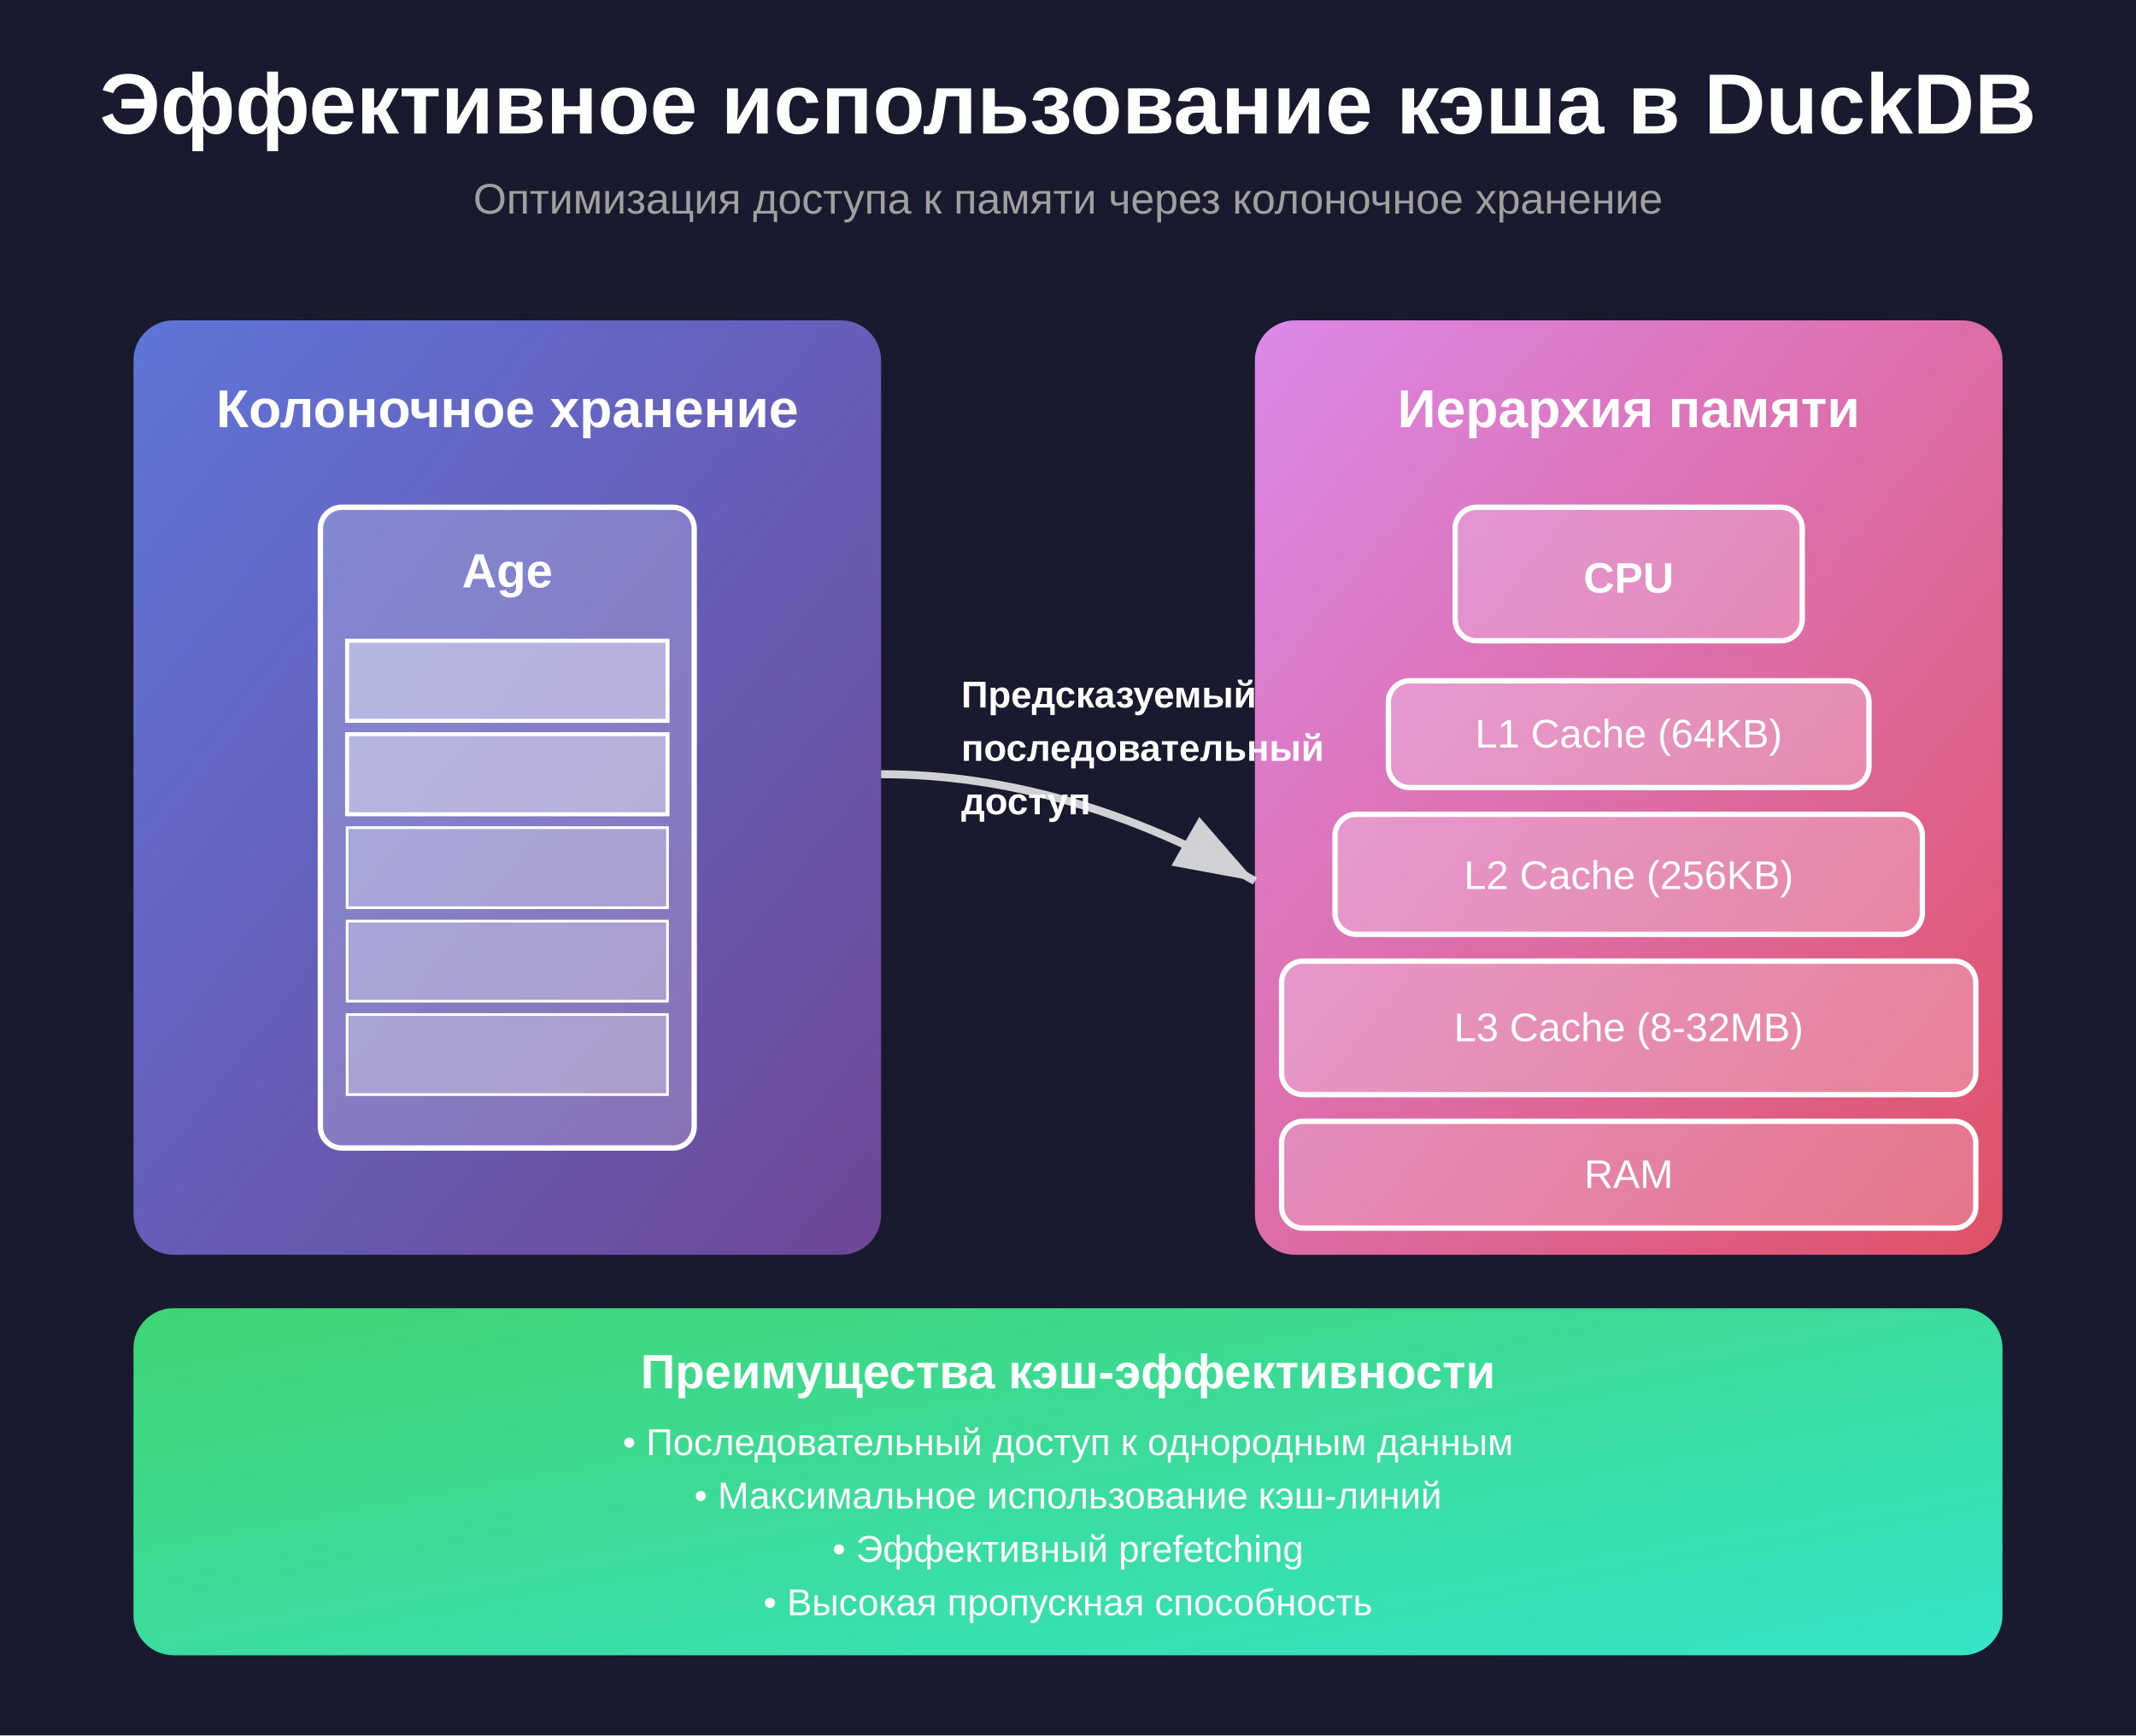
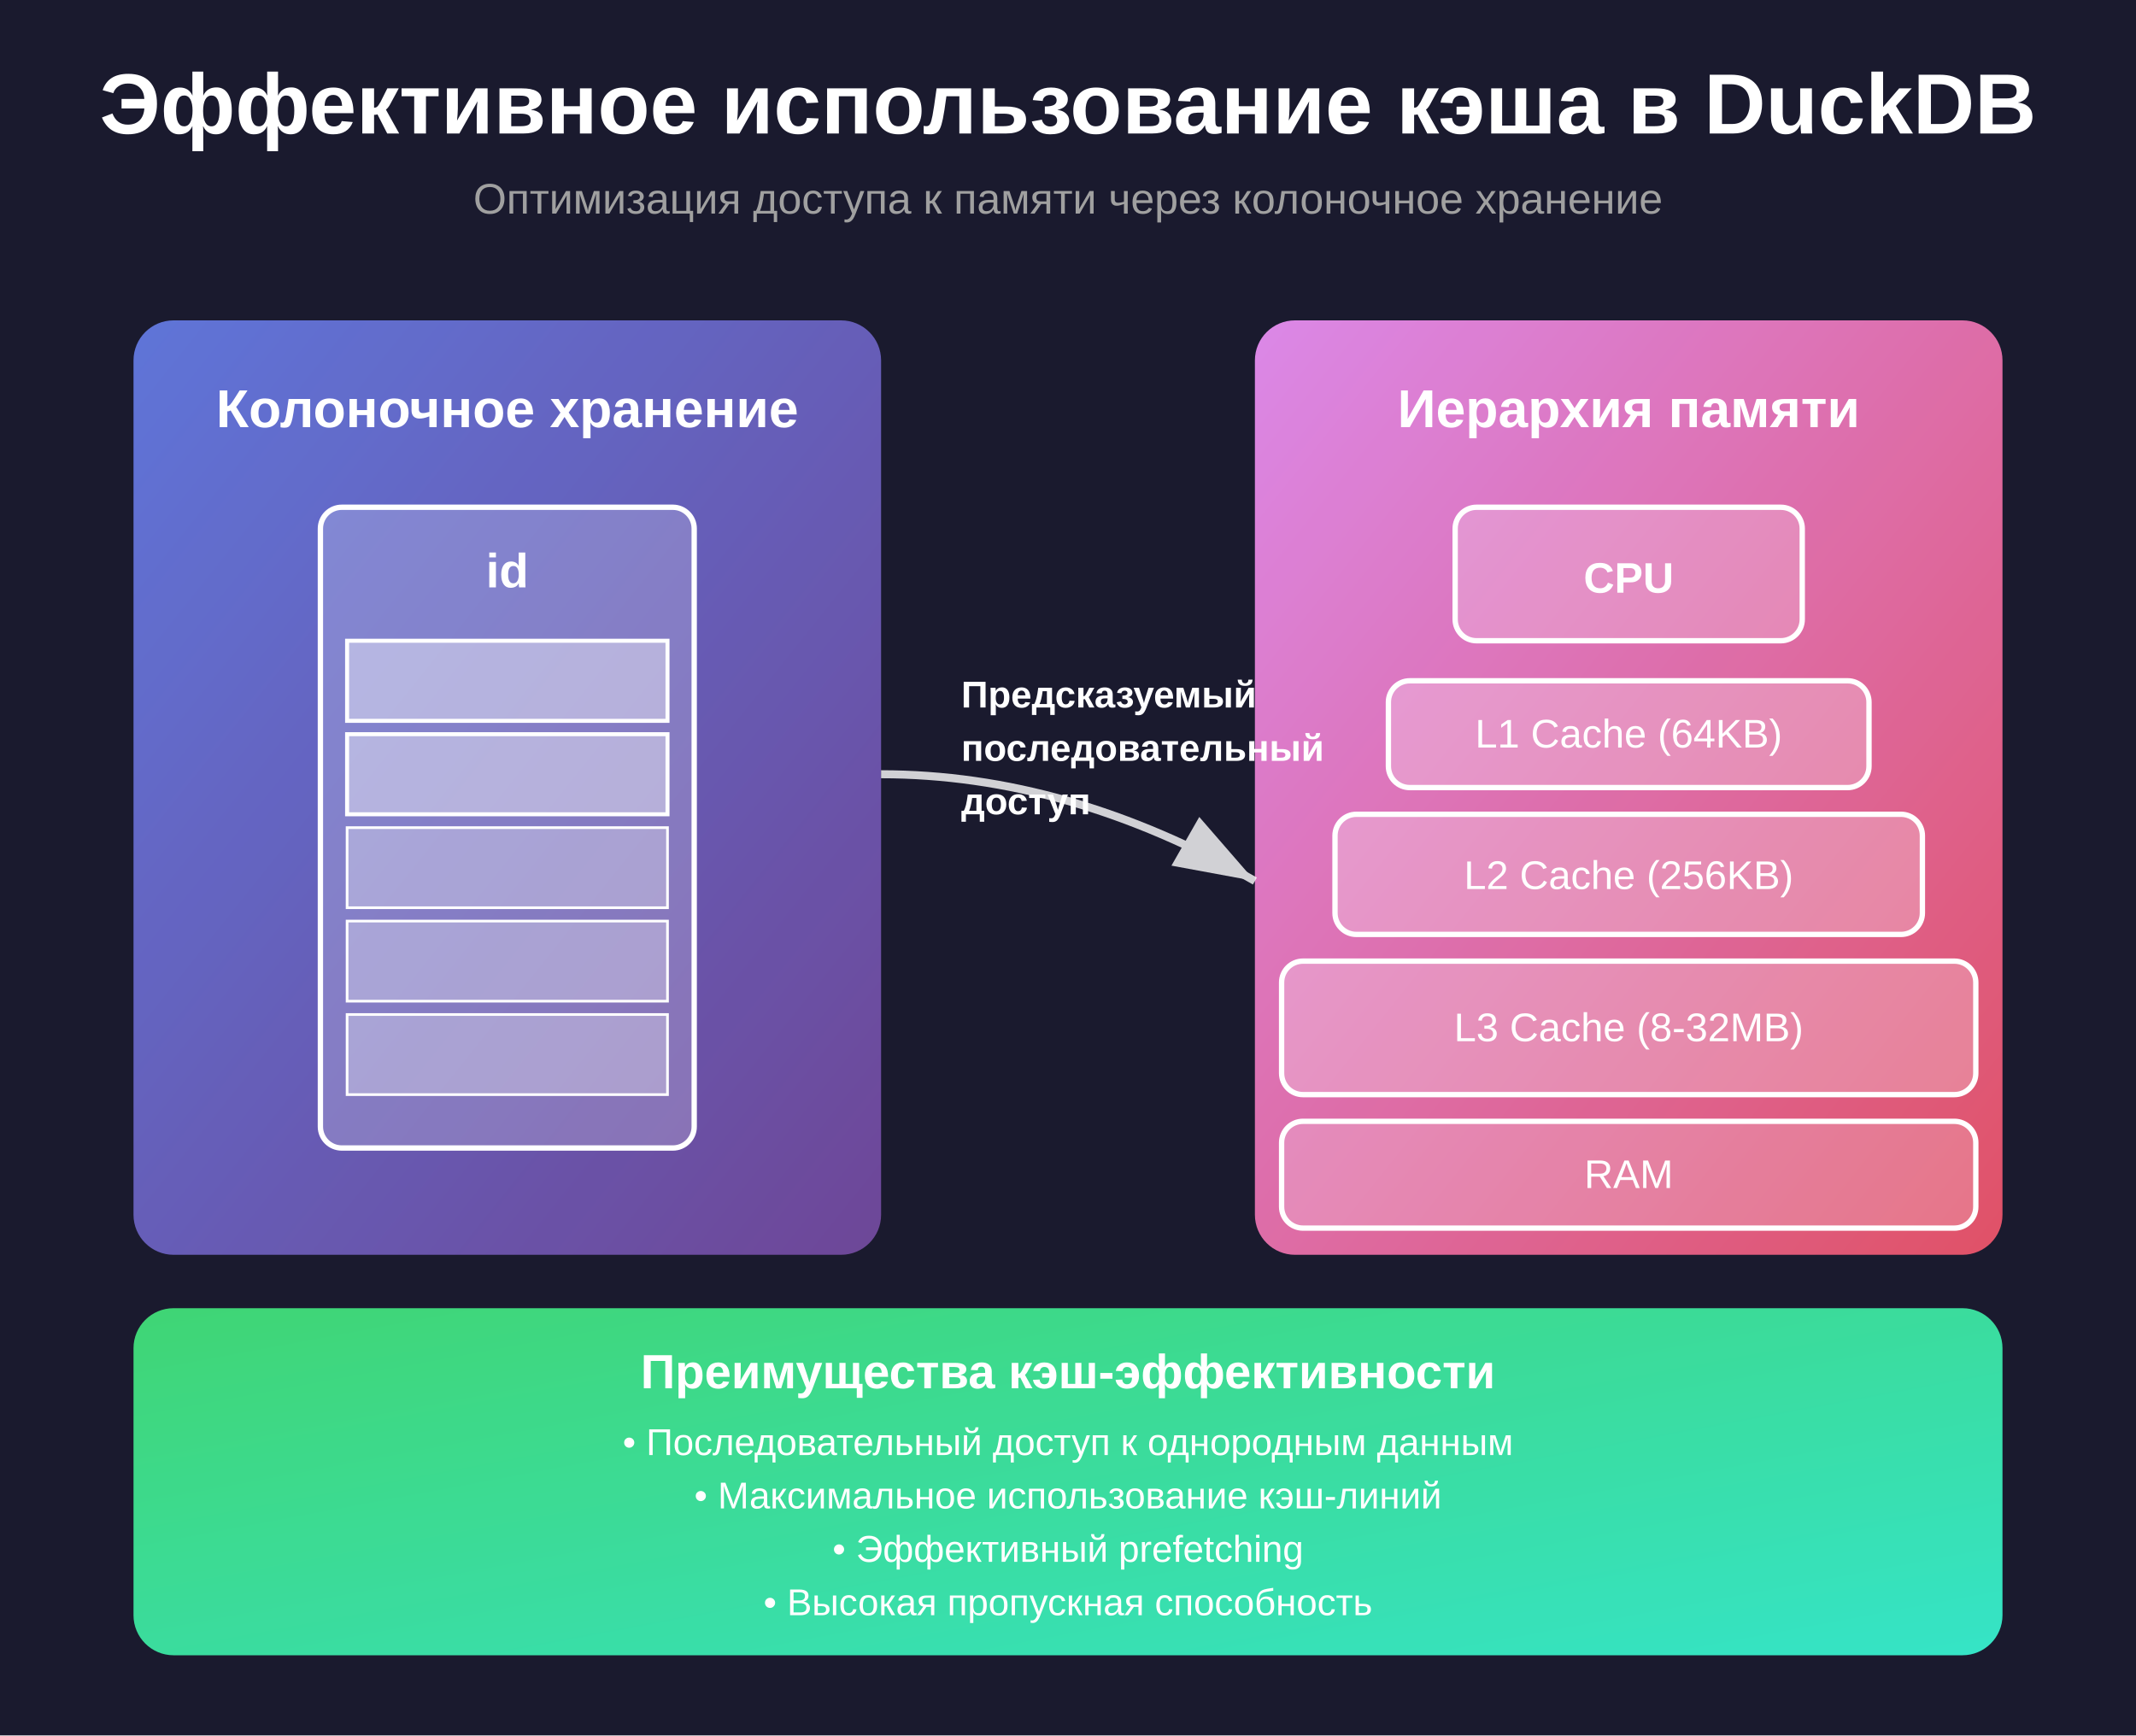
<svg xmlns="http://www.w3.org/2000/svg" viewBox="0 0 800 650">
  <defs>
    <marker id="arrowhead" markerWidth="10" markerHeight="7" refX="10" refY="3.5" orient="auto">
      <polygon points="0 0, 10 3.5, 0 7" fill="#ffffff" />
    </marker>
    <linearGradient id="grad1" x1="0%" y1="0%" x2="100%" y2="100%">
      <stop offset="0%" style="stop-color:#667eea;stop-opacity:1" />
      <stop offset="100%" style="stop-color:#764ba2;stop-opacity:1" />
    </linearGradient>
    <linearGradient id="grad2" x1="0%" y1="0%" x2="100%" y2="100%">
      <stop offset="0%" style="stop-color:#f093fb;stop-opacity:1" />
      <stop offset="100%" style="stop-color:#f5576c;stop-opacity:1" />
    </linearGradient>
    <linearGradient id="grad3" x1="0%" y1="0%" x2="100%" y2="100%">
      <stop offset="0%" style="stop-color:#4facfe;stop-opacity:1" />
      <stop offset="100%" style="stop-color:#00f2fe;stop-opacity:1" />
    </linearGradient>
    <linearGradient id="grad4" x1="0%" y1="0%" x2="100%" y2="100%">
      <stop offset="0%" style="stop-color:#43e97b;stop-opacity:1" />
      <stop offset="100%" style="stop-color:#38f9d7;stop-opacity:1" />
    </linearGradient>
  </defs>
  <rect width="800" height="650" fill="#1a1a2e" />
  <text x="400" y="50" font-family="Arial, sans-serif" font-size="32" font-weight="bold" fill="#ffffff" text-anchor="middle">
    Эффективное использование кэша в DuckDB
  </text>
  <text x="400" y="80" font-family="Arial, sans-serif" font-size="16" fill="#a0a0a0" text-anchor="middle">
    Оптимизация доступа к памяти через колоночное хранение
  </text>
  <g>
    <rect x="50" y="120" width="280" height="350" rx="15" fill="url(#grad1)" opacity="0.9" />
    <text x="190" y="160" font-family="Arial, sans-serif" font-size="20" font-weight="bold" fill="#ffffff" text-anchor="middle">
      Колоночное хранение
    </text>
    <rect x="120" y="190" width="140" height="240" fill="#ffffff" fill-opacity="0.2" stroke="#ffffff" stroke-width="2" rx="8" />
    <text x="190" y="220" font-family="Arial, sans-serif" font-size="18" font-weight="bold" text-anchor="middle" fill="#ffffff">
-       Age
+       id
    </text>
    <rect x="130" y="240" width="120" height="30" fill="#ffffff" fill-opacity="0.4" stroke="#ffffff" stroke-width="1.5" />
    <rect x="130" y="275" width="120" height="30" fill="#ffffff" fill-opacity="0.4" stroke="#ffffff" stroke-width="1.5" />
    <rect x="130" y="310" width="120" height="30" fill="#ffffff" fill-opacity="0.3" stroke="#ffffff" stroke-width="1" />
    <rect x="130" y="345" width="120" height="30" fill="#ffffff" fill-opacity="0.3" stroke="#ffffff" stroke-width="1" />
    <rect x="130" y="380" width="120" height="30" fill="#ffffff" fill-opacity="0.3" stroke="#ffffff" stroke-width="1" />
  </g>
  <g>
    <rect x="470" y="120" width="280" height="350" rx="15" fill="url(#grad2)" opacity="0.9" />
    <text x="610" y="160" font-family="Arial, sans-serif" font-size="20" font-weight="bold" fill="#ffffff" text-anchor="middle">
      Иерархия памяти
    </text>
    <rect x="545" y="190" width="130" height="50" rx="8" fill="#ffffff" fill-opacity="0.2" stroke="#ffffff" stroke-width="2" />
    <text x="610" y="222" font-family="Arial, sans-serif" font-size="16" font-weight="bold" text-anchor="middle" fill="#ffffff">
      CPU
    </text>
    <rect x="520" y="255" width="180" height="40" rx="8" fill="#ffffff" fill-opacity="0.25" stroke="#ffffff" stroke-width="2" />
    <text x="610" y="280" font-family="Arial, sans-serif" font-size="15" text-anchor="middle" fill="#ffffff">
      L1 Cache (64KB)
    </text>
    <rect x="500" y="305" width="220" height="45" rx="8" fill="#ffffff" fill-opacity="0.25" stroke="#ffffff" stroke-width="2" />
    <text x="610" y="333" font-family="Arial, sans-serif" font-size="15" text-anchor="middle" fill="#ffffff">
      L2 Cache (256KB)
    </text>
    <rect x="480" y="360" width="260" height="50" rx="8" fill="#ffffff" fill-opacity="0.25" stroke="#ffffff" stroke-width="2" />
    <text x="610" y="390" font-family="Arial, sans-serif" font-size="15" text-anchor="middle" fill="#ffffff">
      L3 Cache (8-32MB)
    </text>
    <rect x="480" y="420" width="260" height="40" rx="8" fill="#ffffff" fill-opacity="0.2" stroke="#ffffff" stroke-width="2" />
    <text x="610" y="445" font-family="Arial, sans-serif" font-size="15" text-anchor="middle" fill="#ffffff">
      RAM
    </text>
  </g>
  <g>
    <path d="M 330 290 Q 400 290, 470 330" stroke="#ffffff" stroke-width="3" fill="none" marker-end="url(#arrowhead)" opacity="0.8" />
    <text x="360" y="265" font-family="Arial, sans-serif" font-size="14" fill="#ffffff" font-weight="bold">
      Предсказуемый
    </text>
    <text x="360" y="285" font-family="Arial, sans-serif" font-size="14" fill="#ffffff" font-weight="bold">
      последовательный
    </text>
    <text x="360" y="305" font-family="Arial, sans-serif" font-size="14" fill="#ffffff" font-weight="bold">
      доступ
    </text>
  </g>
  <g>
    <rect x="50" y="490" width="700" height="130" rx="15" fill="url(#grad4)" opacity="0.9" />
    <text x="400" y="520" font-family="Arial, sans-serif" font-size="18" font-weight="bold" text-anchor="middle" fill="#ffffff">
      Преимущества кэш-эффективности
    </text>
    <text x="400" y="545" font-family="Arial, sans-serif" font-size="14" text-anchor="middle" fill="#ffffff">
      • Последовательный доступ к однородным данным
    </text>
    <text x="400" y="565" font-family="Arial, sans-serif" font-size="14" text-anchor="middle" fill="#ffffff">
      • Максимальное использование кэш-линий
    </text>
    <text x="400" y="585" font-family="Arial, sans-serif" font-size="14" text-anchor="middle" fill="#ffffff">
      • Эффективный prefetching
    </text>
    <text x="400" y="605" font-family="Arial, sans-serif" font-size="14" text-anchor="middle" fill="#ffffff">
      • Высокая пропускная способность
    </text>
  </g>
</svg>
